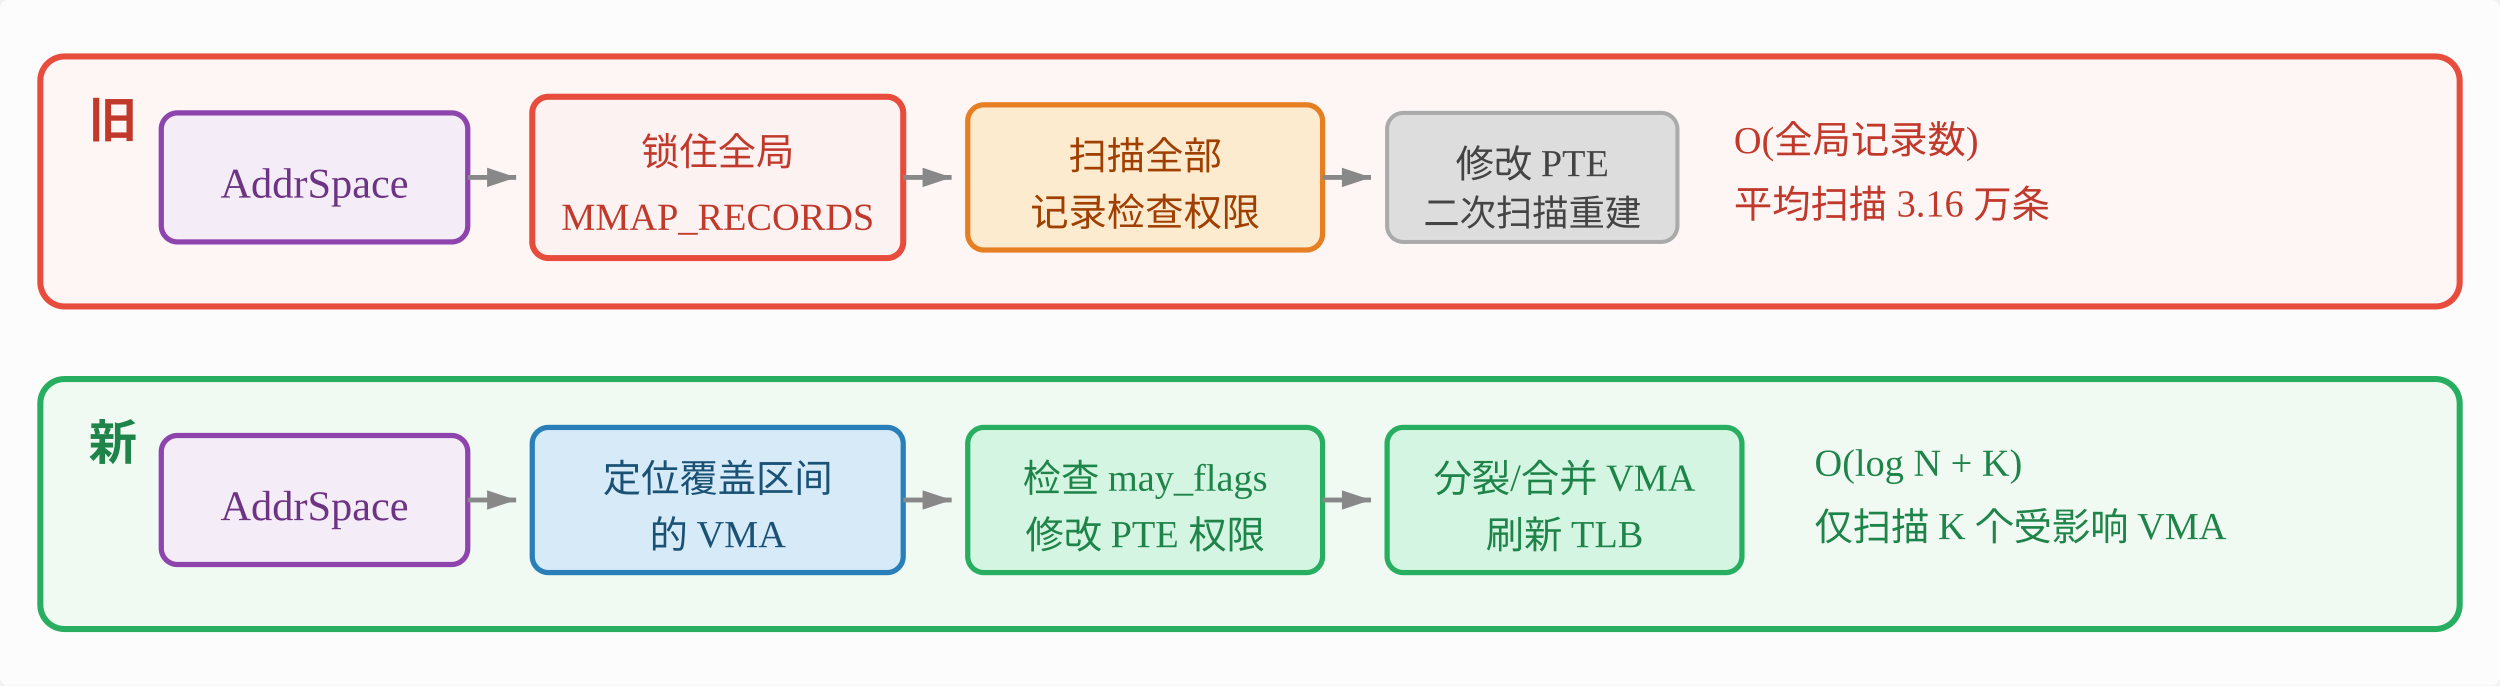
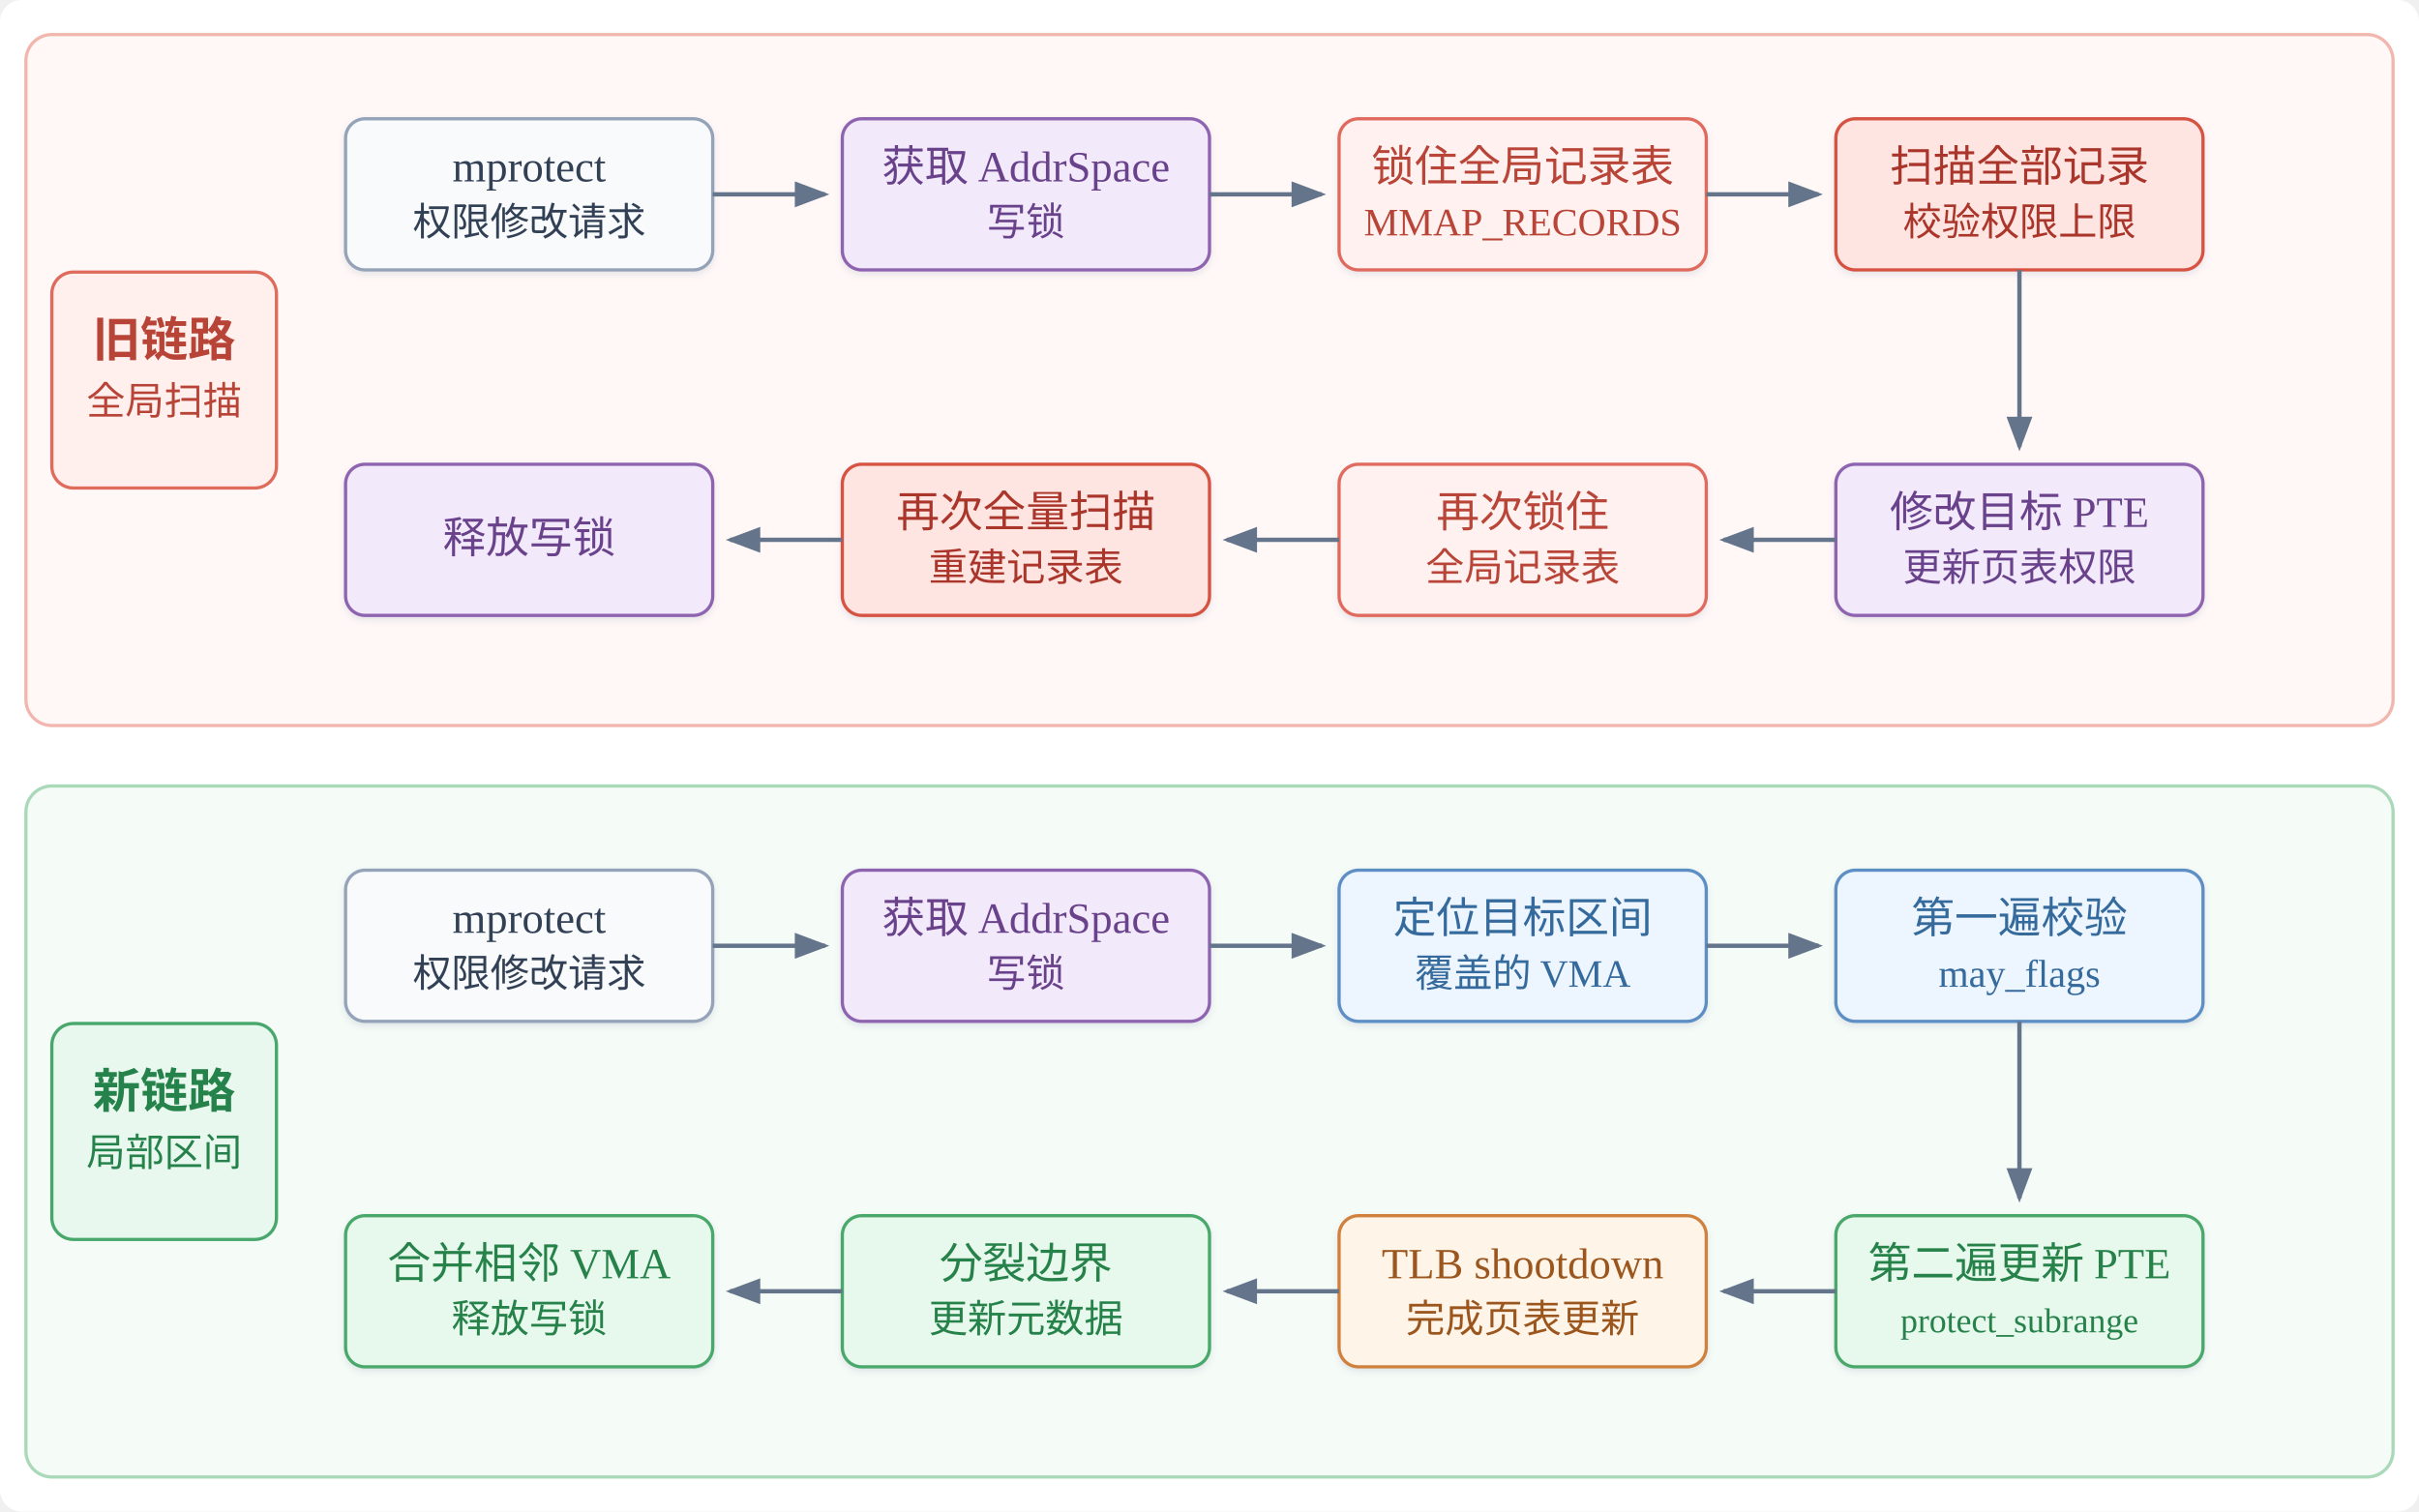
- <svg xmlns="http://www.w3.org/2000/svg" viewBox="0 0 620 170" font-family="KaiTi,STKaiti,楷体,Times New Roman,serif">
+ <svg xmlns="http://www.w3.org/2000/svg" viewBox="0 0 1120 700">
  <defs>
-     <marker id="a" markerWidth="6" markerHeight="4" refX="6" refY="2" orient="auto">
-       <path d="M0,0 L6,2 L0,4 Z" fill="#888" />
+     <marker id="arrow" markerWidth="8" markerHeight="6" refX="7" refY="3" orient="auto">
+       <path d="M0,0 L8,3 L0,6 Z" fill="#64748b" />
    </marker>
+     <filter id="shadow" x="-10%" y="-15%" width="120%" height="140%">
+       <feDropShadow dx="0" dy="1.5" stdDeviation="1.5" flood-color="#64748b" flood-opacity="0.16" />
+     </filter>
+     <style>
+       text { font-family: KaiTi, STKaiti, 楷体, serif; }
+       .latin { font-family: "Times New Roman", Times, serif; }
+       .row { stroke-width: 1.5; }
+       .node { stroke-width: 1.5; }
+       .row-label { font-size: 22px; font-weight: 700; }
+       .node-text { font-size: 20px; }
+       .small { font-size: 18px; }
+       .code { font-size: 16px; }
+       .arrow { stroke: #64748b; stroke-width: 2; fill: none; marker-end: url(#arrow); }
+     </style>
  </defs>
-   <rect width="620" height="170" fill="#fcfcfc" rx="2" />
-   <rect x="10" y="14" width="600" height="62" rx="6" fill="#fef5f5" stroke="#e74c3c" stroke-width="1.5" />
-   <text x="22" y="34" fill="#c0392b" font-size="12" font-weight="bold">旧</text>
-   <rect x="40" y="28" width="76" height="32" rx="4" fill="#f4ecf7" stroke="#8e44ad" stroke-width="1.3" />
-   <text x="78" y="49" text-anchor="middle" fill="#6c3483" font-size="10.5">AddrSpace</text>
-   <line x1="116" y1="44" x2="128" y2="44" stroke="#888" stroke-width="1.2" marker-end="url(#a)" />
-   <rect x="132" y="24" width="92" height="40" rx="4" fill="#fdf2f2" stroke="#e74c3c" stroke-width="1.5" />
-   <text x="178" y="41" text-anchor="middle" fill="#c0392b" font-size="9.5">锁住全局</text>
-   <text x="178" y="57" text-anchor="middle" fill="#c0392b" font-size="9.5">MMAP_RECORDS</text>
-   <line x1="224" y1="44" x2="236" y2="44" stroke="#888" stroke-width="1.2" marker-end="url(#a)" />
-   <rect x="240" y="26" width="88" height="36" rx="4" fill="#fdebd0" stroke="#e67e22" stroke-width="1.3" />
-   <text x="284" y="42" text-anchor="middle" fill="#a04000" font-size="9.5">扫描全部</text>
-   <text x="284" y="56" text-anchor="middle" fill="#a04000" font-size="9.5">记录检查权限</text>
-   <line x1="328" y1="44" x2="340" y2="44" stroke="#888" stroke-width="1.2" marker-end="url(#a)" />
-   <rect x="344" y="28" width="72" height="32" rx="4" fill="#ddd" stroke="#aaa" stroke-width="1" />
-   <text x="380" y="44" text-anchor="middle" fill="#444" font-size="9.5">修改 PTE</text>
-   <text x="380" y="56" text-anchor="middle" fill="#444" font-size="9">二次扫描重建</text>
-   <text x="430" y="38" fill="#c0392b" font-size="9.5">O(全局记录数)</text>
-   <text x="430" y="54" fill="#c0392b" font-size="9.5">平均扫描 3.16 万条</text>
-   <rect x="10" y="94" width="600" height="62" rx="6" fill="#f0faf3" stroke="#27ae60" stroke-width="1.5" />
-   <text x="22" y="114" fill="#1e8449" font-size="12" font-weight="bold">新</text>
-   <rect x="40" y="108" width="76" height="32" rx="4" fill="#f4ecf7" stroke="#8e44ad" stroke-width="1.3" />
-   <text x="78" y="129" text-anchor="middle" fill="#6c3483" font-size="10.5">AddrSpace</text>
-   <line x1="116" y1="124" x2="128" y2="124" stroke="#888" stroke-width="1.2" marker-end="url(#a)" />
-   <rect x="132" y="106" width="92" height="36" rx="4" fill="#d6eaf8" stroke="#2980b9" stroke-width="1.3" />
-   <text x="178" y="122" text-anchor="middle" fill="#1a5276" font-size="9.5">定位覆盖区间</text>
-   <text x="178" y="136" text-anchor="middle" fill="#1a5276" font-size="9.5">的 VMA</text>
-   <line x1="224" y1="124" x2="236" y2="124" stroke="#888" stroke-width="1.2" marker-end="url(#a)" />
-   <rect x="240" y="106" width="88" height="36" rx="4" fill="#d5f5e3" stroke="#27ae60" stroke-width="1.3" />
-   <text x="284" y="122" text-anchor="middle" fill="#1e8449" font-size="9.5">检查 may_flags</text>
-   <text x="284" y="136" text-anchor="middle" fill="#1e8449" font-size="9.5">修改 PTE 权限</text>
-   <line x1="328" y1="124" x2="340" y2="124" stroke="#888" stroke-width="1.2" marker-end="url(#a)" />
-   <rect x="344" y="106" width="88" height="36" rx="4" fill="#d5f5e3" stroke="#27ae60" stroke-width="1.3" />
-   <text x="388" y="122" text-anchor="middle" fill="#1e8449" font-size="9.5">分裂/合并 VMA</text>
-   <text x="388" y="136" text-anchor="middle" fill="#1e8449" font-size="9.5">刷新 TLB</text>
-   <text x="450" y="118" fill="#1e8449" font-size="9.5">O(log N + K)</text>
-   <text x="450" y="134" fill="#1e8449" font-size="9.5">仅扫描 K 个受影响 VMA</text>
+   <rect width="1120" height="700" rx="10" fill="#ffffff" />
+   <rect class="row" x="12" y="16" width="1096" height="320" rx="12" fill="#fff8f7" stroke="#f1b6ae" />
+   <rect x="24" y="126" width="104" height="100" rx="10" fill="#fff0ee" stroke="#df6b5d" stroke-width="1.5" />
+   <text class="row-label" x="76" y="165" text-anchor="middle" fill="#b84437">旧链路</text>
+   <text class="small" x="76" y="192" text-anchor="middle" fill="#b84437">全局扫描</text>
+   <g filter="url(#shadow)">
+     <rect class="node" x="160" y="55" width="170" height="70" rx="9" fill="#f8fafc" stroke="#94a3b8" />
+     <text class="node-text latin" x="245" y="84" text-anchor="middle" fill="#334155">mprotect</text>
+     <text class="small" x="245" y="109" text-anchor="middle" fill="#334155">权限修改请求</text>
+     <rect class="node" x="390" y="55" width="170" height="70" rx="9" fill="#f2eafb" stroke="#8e63b0" />
+     <text class="node-text" x="475" y="84" text-anchor="middle" fill="#69428b">获取 <tspan class="latin">AddrSpace</tspan>
+     </text>
+     <text class="small" x="475" y="109" text-anchor="middle" fill="#69428b">写锁</text>
+     <rect class="node" x="620" y="55" width="170" height="70" rx="9" fill="#fff1ef" stroke="#df6b5d" />
+     <text class="node-text" x="705" y="84" text-anchor="middle" fill="#b84437">锁住全局记录表</text>
+     <text class="small latin" x="705" y="109" text-anchor="middle" fill="#b84437">MMAP_RECORDS</text>
+     <rect class="node" x="850" y="55" width="170" height="70" rx="9" fill="#ffe5e1" stroke="#d65243" />
+     <text class="node-text" x="935" y="84" text-anchor="middle" fill="#aa362b">扫描全部记录</text>
+     <text class="small" x="935" y="109" text-anchor="middle" fill="#aa362b">校验权限上限</text>
+     <rect class="node" x="850" y="215" width="170" height="70" rx="9" fill="#f2eafb" stroke="#8e63b0" />
+     <text class="node-text" x="935" y="244" text-anchor="middle" fill="#69428b">修改目标 <tspan class="latin">PTE</tspan>
+     </text>
+     <text class="small" x="935" y="269" text-anchor="middle" fill="#69428b">更新页表权限</text>
+     <rect class="node" x="620" y="215" width="170" height="70" rx="9" fill="#fff1ef" stroke="#df6b5d" />
+     <text class="node-text" x="705" y="244" text-anchor="middle" fill="#b84437">再次锁住</text>
+     <text class="small" x="705" y="269" text-anchor="middle" fill="#b84437">全局记录表</text>
+     <rect class="node" x="390" y="215" width="170" height="70" rx="9" fill="#ffe5e1" stroke="#d65243" />
+     <text class="node-text" x="475" y="244" text-anchor="middle" fill="#aa362b">再次全量扫描</text>
+     <text class="small" x="475" y="269" text-anchor="middle" fill="#aa362b">重建记录表</text>
+     <rect class="node" x="160" y="215" width="170" height="70" rx="9" fill="#f2eafb" stroke="#8e63b0" />
+     <text class="node-text" x="245" y="256" text-anchor="middle" fill="#69428b">释放写锁</text>
+   </g>
+   <path class="arrow" d="M330 90 H382" />
+   <path class="arrow" d="M560 90 H612" />
+   <path class="arrow" d="M790 90 H842" />
+   <path class="arrow" d="M935 125 V207" />
+   <path class="arrow" d="M850 250 H798" />
+   <path class="arrow" d="M620 250 H568" />
+   <path class="arrow" d="M390 250 H338" />
+   <rect class="row" x="12" y="364" width="1096" height="320" rx="12" fill="#f5fbf7" stroke="#a9d9b9" />
+   <rect x="24" y="474" width="104" height="100" rx="10" fill="#e9f8ef" stroke="#48a86b" stroke-width="1.5" />
+   <text class="row-label" x="76" y="513" text-anchor="middle" fill="#25824a">新链路</text>
+   <text class="small" x="76" y="540" text-anchor="middle" fill="#25824a">局部区间</text>
+   <g filter="url(#shadow)">
+     <rect class="node" x="160" y="403" width="170" height="70" rx="9" fill="#f8fafc" stroke="#94a3b8" />
+     <text class="node-text latin" x="245" y="432" text-anchor="middle" fill="#334155">mprotect</text>
+     <text class="small" x="245" y="457" text-anchor="middle" fill="#334155">权限修改请求</text>
+     <rect class="node" x="390" y="403" width="170" height="70" rx="9" fill="#f2eafb" stroke="#8e63b0" />
+     <text class="node-text" x="475" y="432" text-anchor="middle" fill="#69428b">获取 <tspan class="latin">AddrSpace</tspan>
+     </text>
+     <text class="small" x="475" y="457" text-anchor="middle" fill="#69428b">写锁</text>
+     <rect class="node" x="620" y="403" width="170" height="70" rx="9" fill="#edf5ff" stroke="#5d8ec4" />
+     <text class="node-text" x="705" y="432" text-anchor="middle" fill="#356a9c">定位目标区间</text>
+     <text class="small" x="705" y="457" text-anchor="middle" fill="#356a9c">覆盖的 <tspan class="latin">VMA</tspan>
+     </text>
+     <rect class="node" x="850" y="403" width="170" height="70" rx="9" fill="#edf5ff" stroke="#5d8ec4" />
+     <text class="node-text" x="935" y="432" text-anchor="middle" fill="#356a9c">第一遍校验</text>
+     <text class="small latin" x="935" y="457" text-anchor="middle" fill="#356a9c">may_flags</text>
+     <rect class="node" x="850" y="563" width="170" height="70" rx="9" fill="#e7f8ed" stroke="#48a86b" />
+     <text class="node-text" x="935" y="592" text-anchor="middle" fill="#25824a">第二遍更新 <tspan class="latin">PTE</tspan>
+     </text>
+     <text class="small latin code" x="935" y="617" text-anchor="middle" fill="#25824a">protect_subrange</text>
+     <rect class="node" x="620" y="563" width="170" height="70" rx="9" fill="#fff4e8" stroke="#cf813c" />
+     <text class="node-text latin" x="705" y="592" text-anchor="middle" fill="#9a571f">TLB shootdown</text>
+     <text class="small" x="705" y="617" text-anchor="middle" fill="#9a571f">完成页表更新</text>
+     <rect class="node" x="390" y="563" width="170" height="70" rx="9" fill="#e7f8ed" stroke="#48a86b" />
+     <text class="node-text" x="475" y="592" text-anchor="middle" fill="#25824a">分裂边界</text>
+     <text class="small" x="475" y="617" text-anchor="middle" fill="#25824a">更新元数据</text>
+     <rect class="node" x="160" y="563" width="170" height="70" rx="9" fill="#e7f8ed" stroke="#48a86b" />
+     <text class="node-text" x="245" y="592" text-anchor="middle" fill="#25824a">合并相邻 <tspan class="latin">VMA</tspan>
+     </text>
+     <text class="small" x="245" y="617" text-anchor="middle" fill="#25824a">释放写锁</text>
+   </g>
+   <path class="arrow" d="M330 438 H382" />
+   <path class="arrow" d="M560 438 H612" />
+   <path class="arrow" d="M790 438 H842" />
+   <path class="arrow" d="M935 473 V555" />
+   <path class="arrow" d="M850 598 H798" />
+   <path class="arrow" d="M620 598 H568" />
+   <path class="arrow" d="M390 598 H338" />
</svg>
